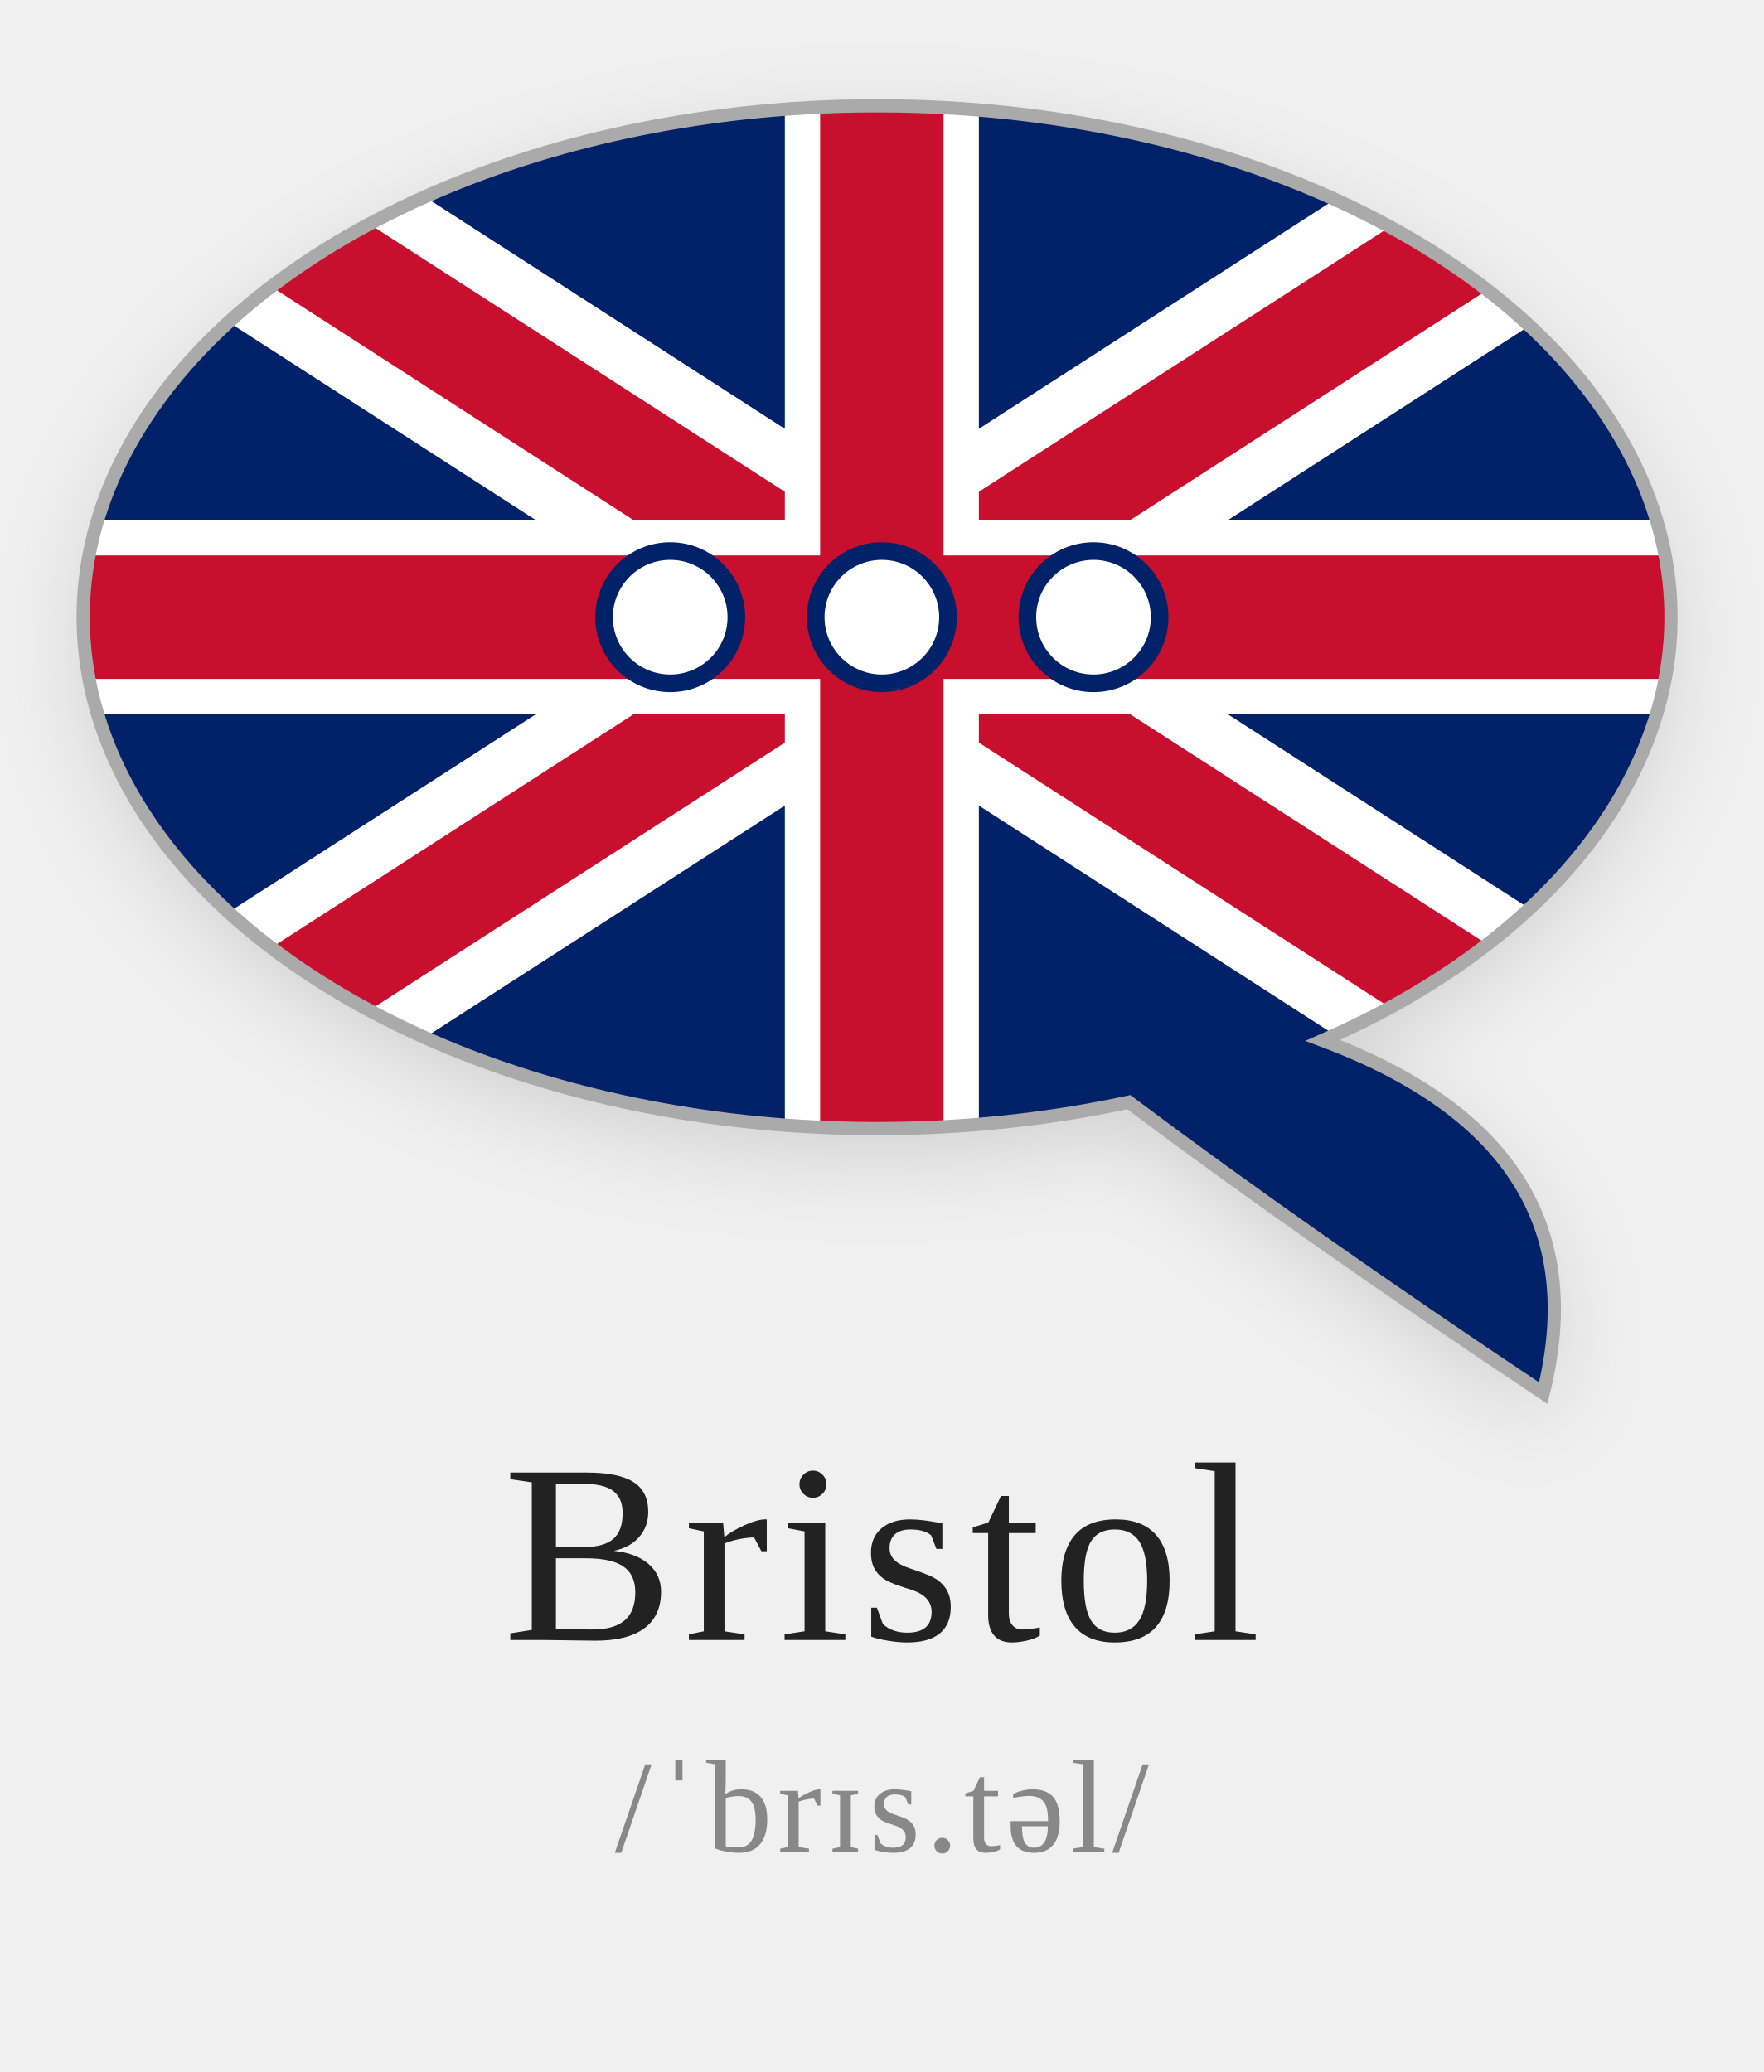
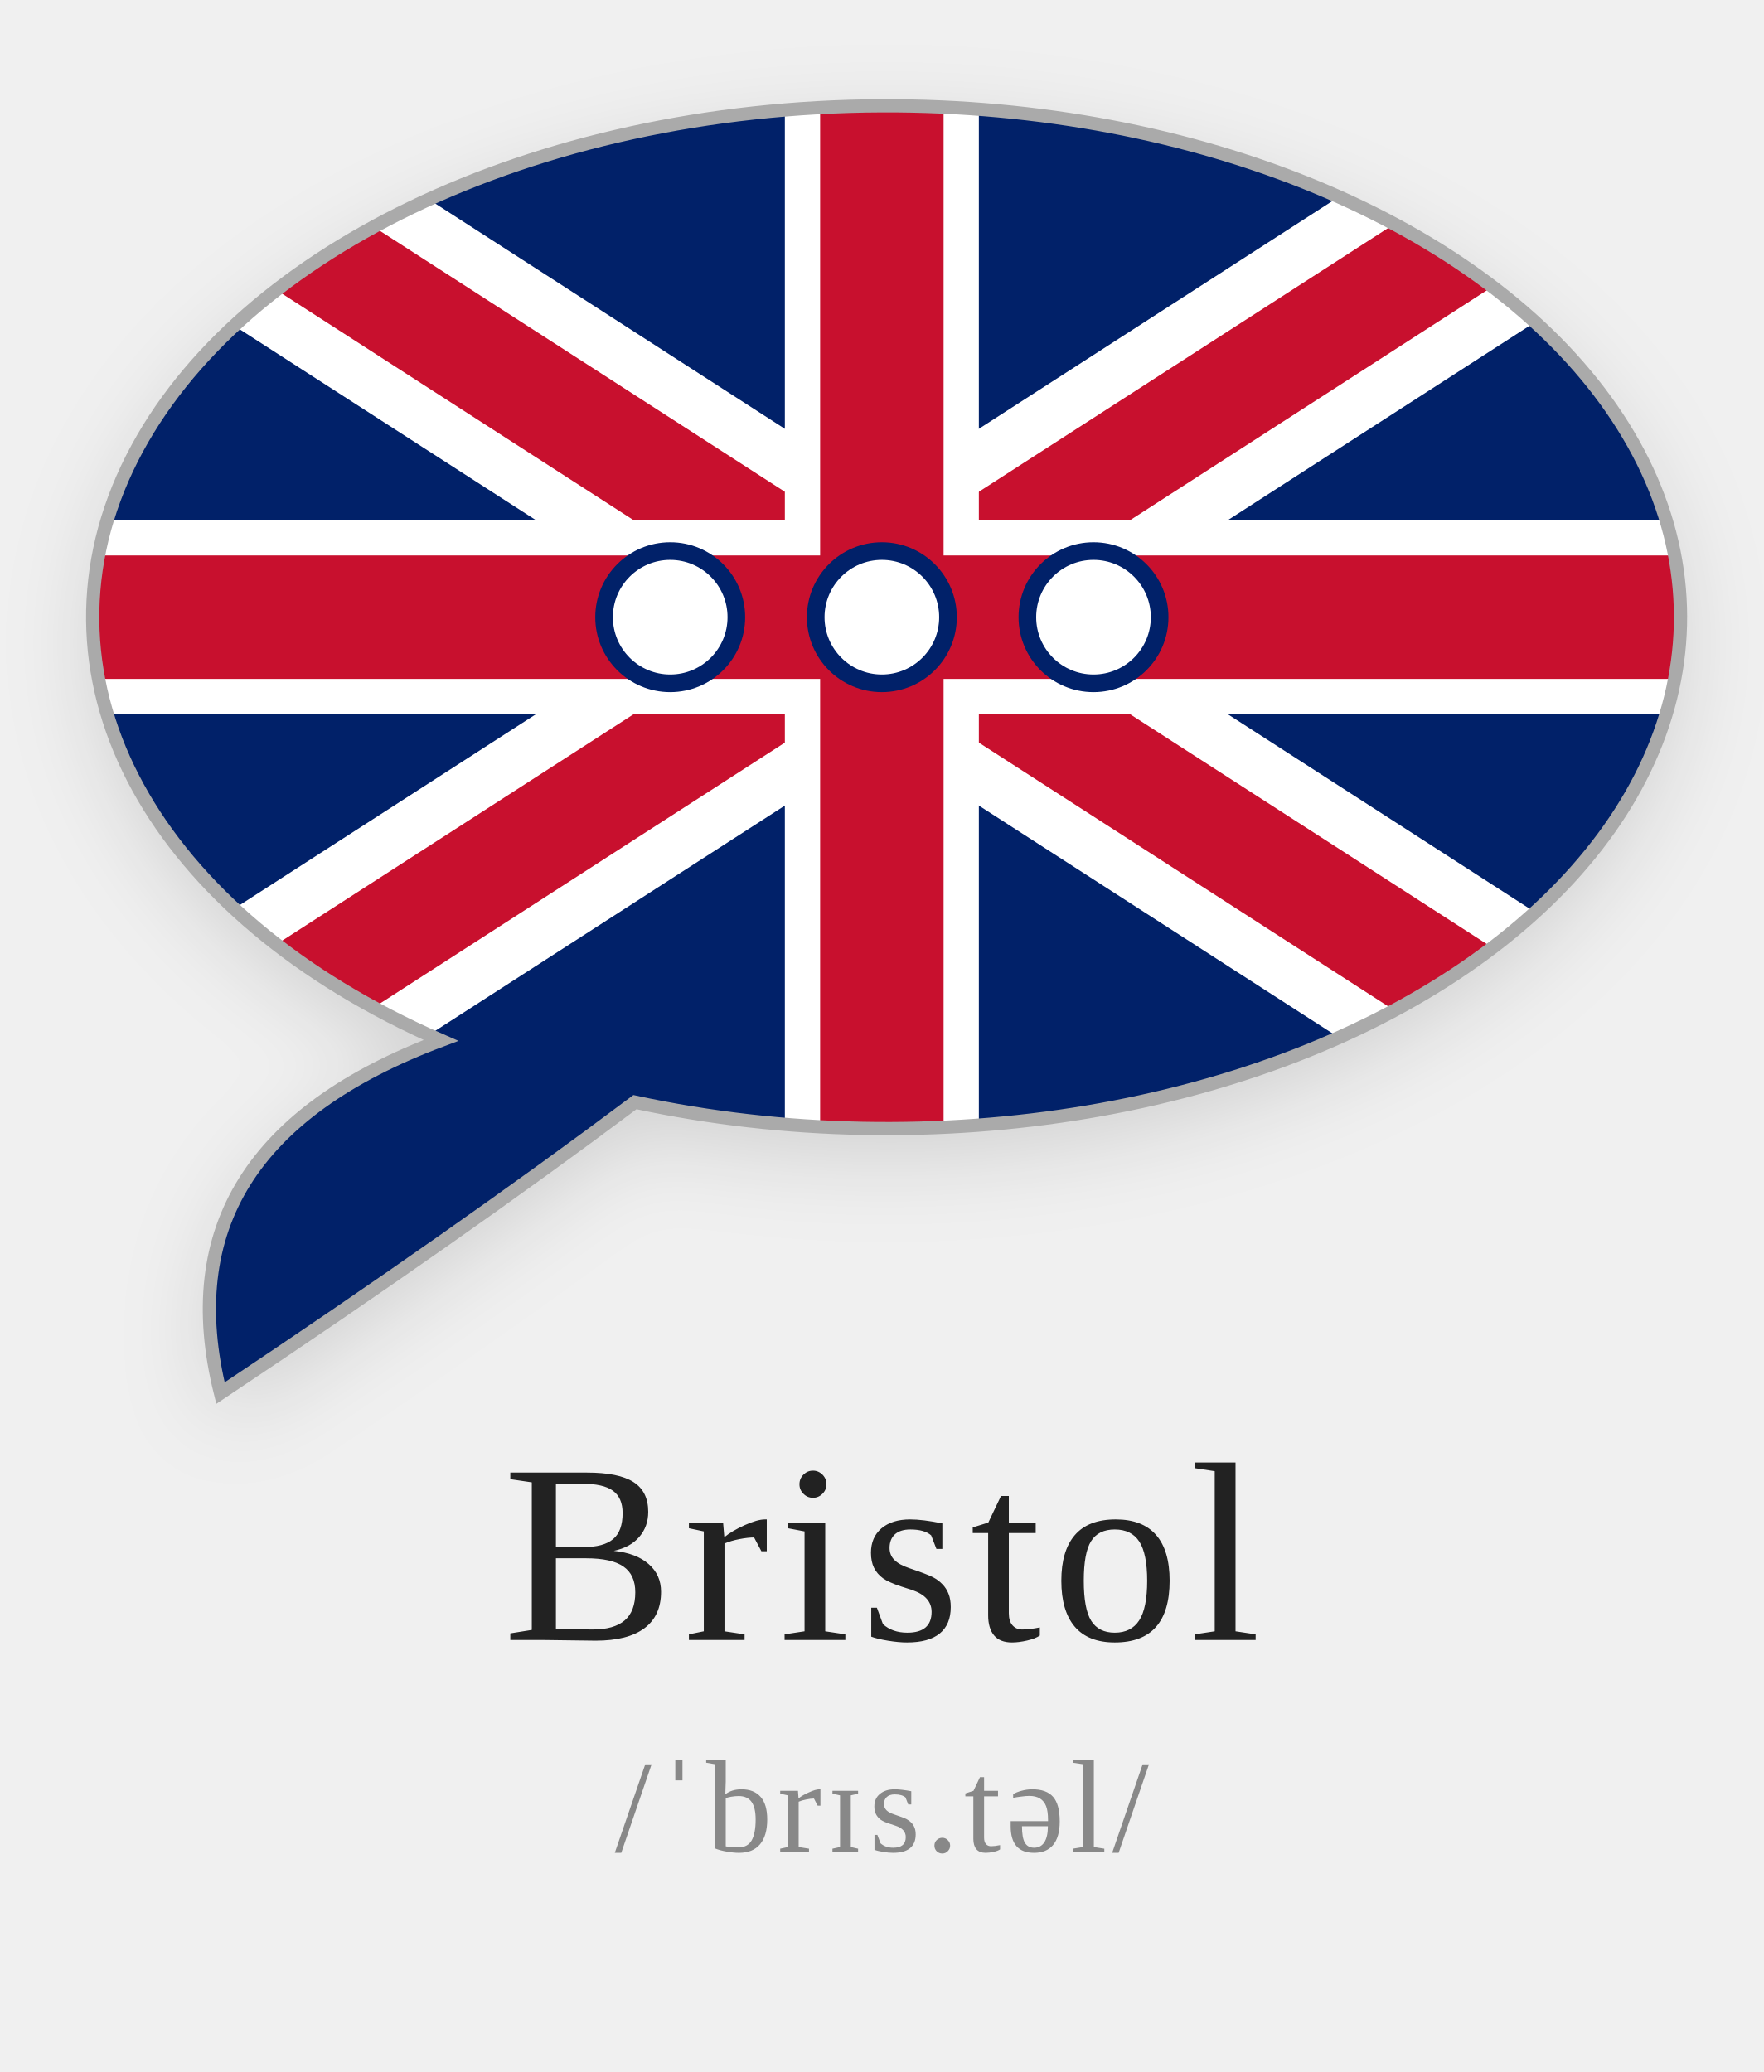
<svg xmlns="http://www.w3.org/2000/svg" viewBox="0 0 200 235">
  <defs>
    <clipPath id="bubble-clip">
-       <path d="M 100,12 A 90,58 0 0 1 150,118 Q 182,130 175,158 Q 148,140 128,125 A 90,58 0 1 1 100,12 Z" />
+       <path d="M 100,12 A 90,58 0 1 1 72,125 Q 52,140 25,158 Q 18,130 50,118 A 90,58 0 0 1 100,12 Z" />
    </clipPath>
    <filter id="drop-shadow" x="-15%" y="-10%" width="140%" height="148%">
      <feDropShadow dx="0" dy="3" stdDeviation="5" flood-color="#00000022" />
    </filter>
  </defs>
-   <path d="M 100,12 A 90,58 0 0 1 150,118 Q 182,130 175,158 Q 148,140 128,125 A 90,58 0 1 1 100,12 Z" fill="white" filter="url(#drop-shadow)" />
+   <path d="M 100,12 A 90,58 0 1 1 72,125 Q 52,140 25,158 Q 18,130 50,118 A 90,58 0 0 1 100,12 Z" fill="white" filter="url(#drop-shadow)" />
  <g clip-path="url(#bubble-clip)">
    <rect x="0" y="0" width="200" height="165" fill="#012169" />
    <line x1="10" y1="12" x2="190" y2="128" stroke="#FFFFFF" stroke-width="24" />
    <line x1="190" y1="12" x2="10" y2="128" stroke="#FFFFFF" stroke-width="24" />
    <line x1="10" y1="12" x2="190" y2="128" stroke="#C8102E" stroke-width="12" />
    <line x1="190" y1="12" x2="10" y2="128" stroke="#C8102E" stroke-width="12" />
    <rect x="0" y="59" width="200" height="22" fill="#FFFFFF" />
    <rect x="89" y="0" width="22" height="165" fill="#FFFFFF" />
    <rect x="0" y="63" width="200" height="14" fill="#C8102E" />
    <rect x="93" y="0" width="14" height="165" fill="#C8102E" />
  </g>
-   <path d="M 100,12 A 90,58 0 0 1 150,118 Q 182,130 175,158 Q 148,140 128,125 A 90,58 0 1 1 100,12 Z" fill="none" stroke="#aaaaaa" stroke-width="1.5" />
+   <path d="M 100,12 A 90,58 0 1 1 72,125 Q 52,140 25,158 Q 18,130 50,118 A 90,58 0 0 1 100,12 Z" fill="none" stroke="#aaaaaa" stroke-width="1.5" />
  <circle cx="76" cy="70" r="7.5" fill="white" stroke="#012169" stroke-width="2" />
  <circle cx="100" cy="70" r="7.5" fill="white" stroke="#012169" stroke-width="2" />
  <circle cx="124" cy="70" r="7.5" fill="white" stroke="#012169" stroke-width="2" />
  <text x="100" y="186" text-anchor="middle" font-family="Georgia, 'Times New Roman', serif" font-size="29" fill="#222222" letter-spacing="0.04em">Bristol</text>
  <text x="100" y="210" text-anchor="middle" font-family="Georgia, 'Times New Roman', serif" font-size="15" fill="#888888" letter-spacing="0.04em">/ˈbrɪs.təl/</text>
</svg>
